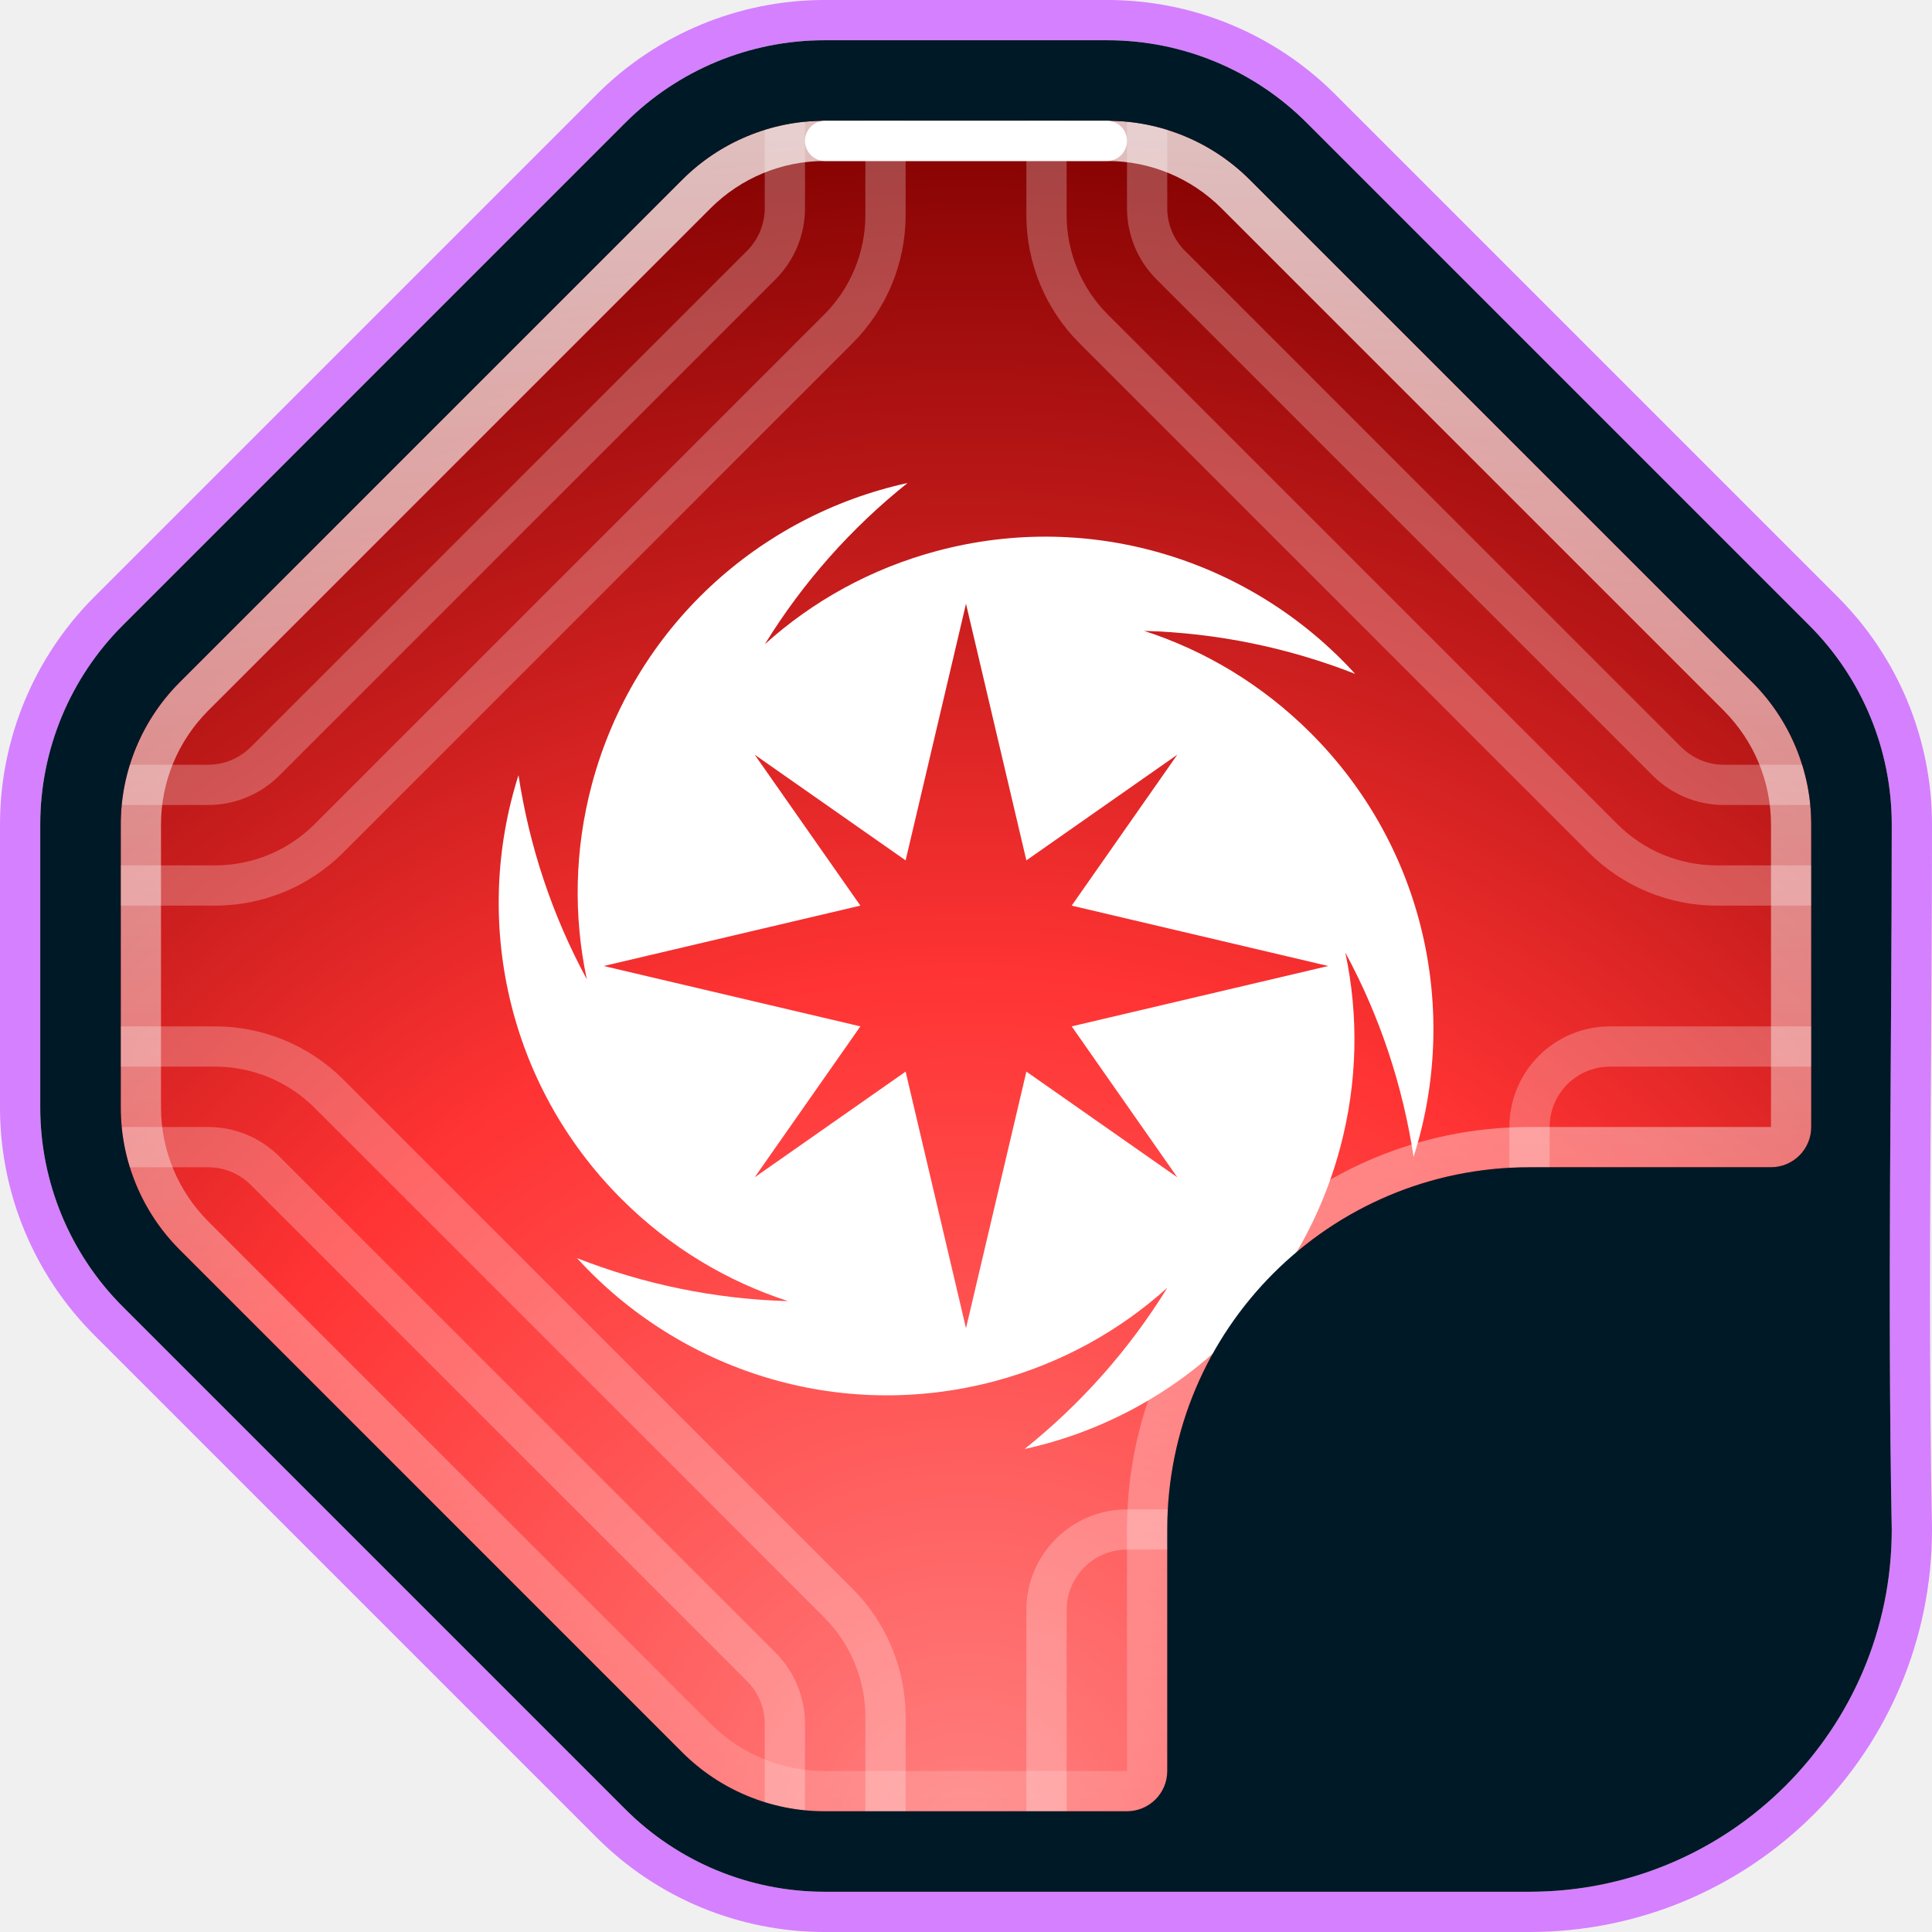
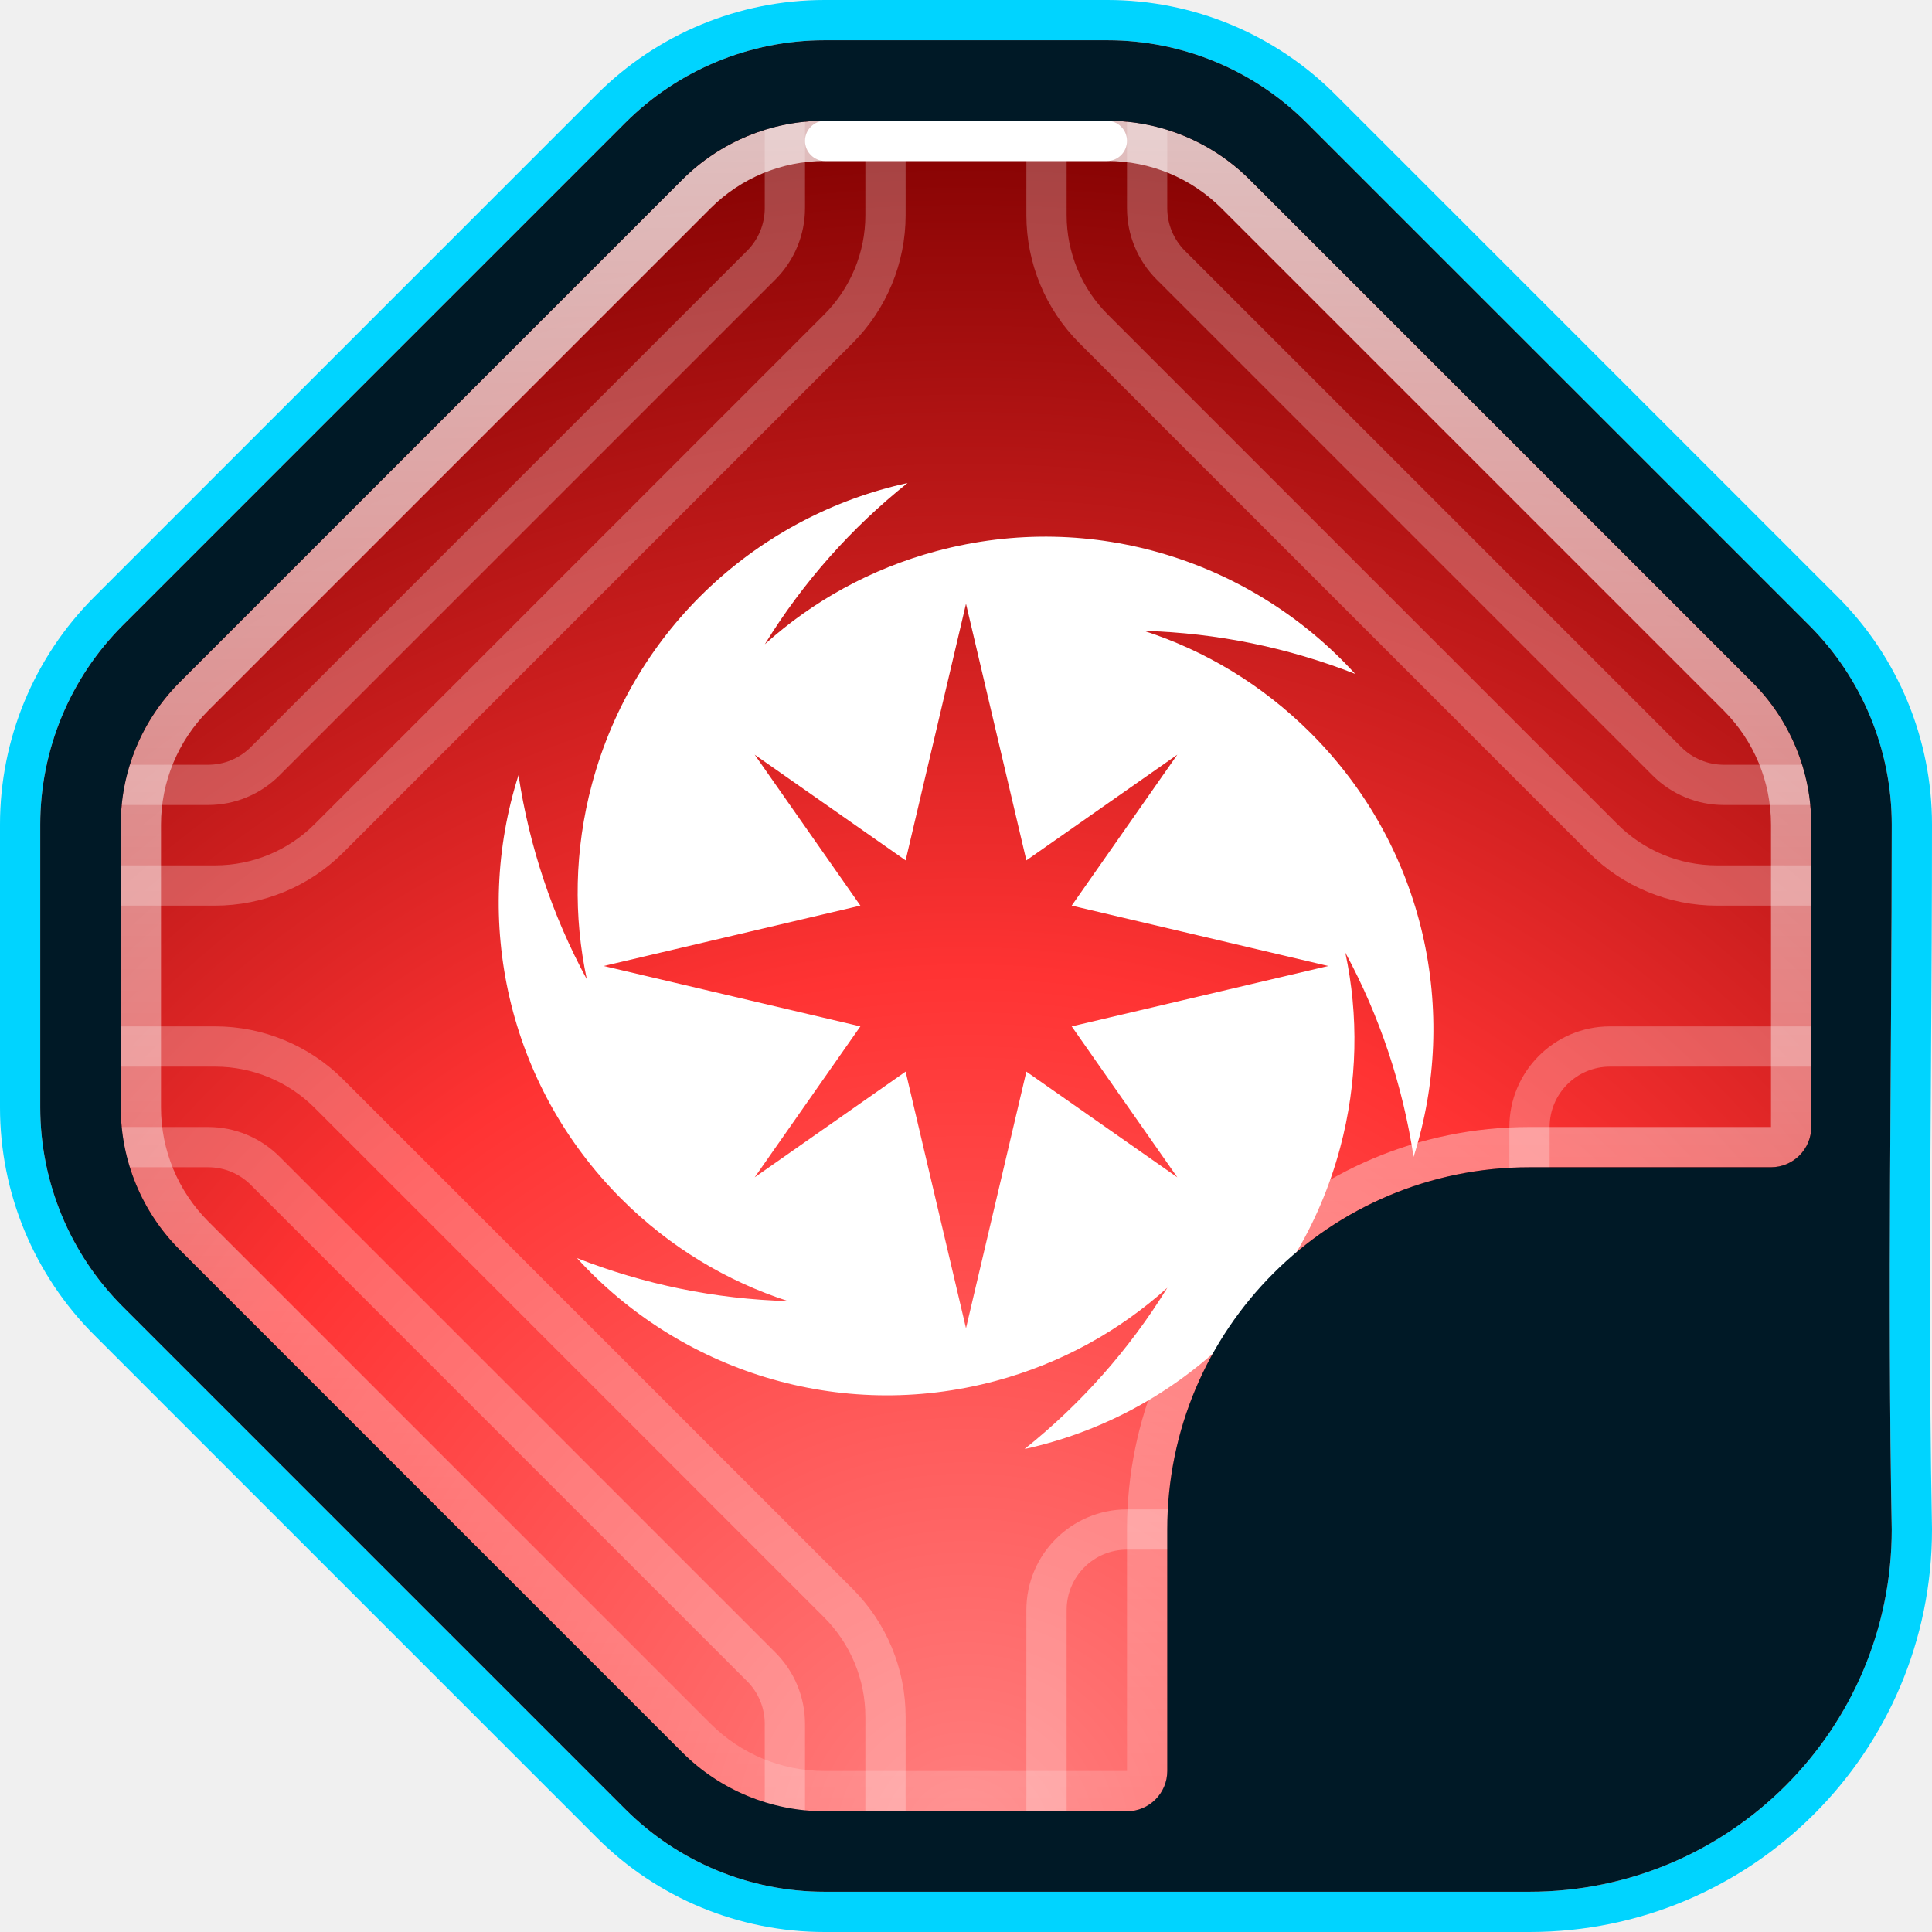
<svg xmlns="http://www.w3.org/2000/svg" width="24" height="24" viewBox="0 0 24 24" fill="none">
-   <path fill-rule="evenodd" clip-rule="evenodd" d="M24 19C24 21.761 21.761 24 19 24H10.243C9.182 24 8.164 23.579 7.414 22.828L1.172 16.586C0.421 15.836 0 14.818 0 13.757V10.243C0 9.182 0.421 8.164 1.172 7.414L7.414 1.172C8.164 0.421 9.182 0 10.243 0H13.757C14.818 0 15.836 0.421 16.586 1.172L22.828 7.414C23.579 8.164 24 9.182 24 10.243C24 11.222 23.994 12.198 23.988 13.173C23.975 15.116 23.963 17.052 24 18.991L24 19ZM23.5 19C23.463 17.055 23.475 15.108 23.488 13.161C23.494 12.188 23.5 11.215 23.5 10.243C23.5 9.314 23.131 8.424 22.475 7.768L16.232 1.525C15.576 0.869 14.686 0.5 13.757 0.5H10.243C9.314 0.5 8.424 0.869 7.768 1.525L1.525 7.768C0.869 8.424 0.5 9.314 0.5 10.243V13.757C0.5 14.686 0.869 15.576 1.525 16.232L7.768 22.475C8.424 23.131 9.314 23.5 10.243 23.5H19C21.485 23.5 23.5 21.485 23.5 19Z" fill="#D580FF" />
+   <path fill-rule="evenodd" clip-rule="evenodd" d="M24 19C24 21.761 21.761 24 19 24H10.243C9.182 24 8.164 23.579 7.414 22.828L1.172 16.586C0.421 15.836 0 14.818 0 13.757V10.243C0 9.182 0.421 8.164 1.172 7.414L7.414 1.172C8.164 0.421 9.182 0 10.243 0H13.757C14.818 0 15.836 0.421 16.586 1.172L22.828 7.414C23.579 8.164 24 9.182 24 10.243C24 11.222 23.994 12.198 23.988 13.173C23.975 15.116 23.963 17.052 24 18.991L24 19ZM23.5 19C23.463 17.055 23.475 15.108 23.488 13.161C23.494 12.188 23.5 11.215 23.5 10.243C23.5 9.314 23.131 8.424 22.475 7.768L16.232 1.525C15.576 0.869 14.686 0.5 13.757 0.5H10.243C9.314 0.5 8.424 0.869 7.768 1.525L1.525 7.768C0.869 8.424 0.5 9.314 0.5 10.243V13.757C0.5 14.686 0.869 15.576 1.525 16.232L7.768 22.475C8.424 23.131 9.314 23.5 10.243 23.5H19C21.485 23.5 23.5 21.485 23.5 19Z" fill="#00D4FF" />
  <path d="M8.121 1.879L1.879 8.121C1.316 8.684 1 9.447 1 10.243V13.757C1 14.553 1.316 15.316 1.879 15.879L8.121 22.121C8.684 22.684 9.447 23 10.243 23H13.757C14.553 23 15.316 22.684 15.879 22.121L22.121 15.879C22.684 15.316 23 14.553 23 13.757V10.243C23 9.447 22.684 8.684 22.121 8.121L15.879 1.879C15.316 1.316 14.553 1 13.757 1H10.243C9.447 1 8.684 1.316 8.121 1.879Z" fill="url(#paint0_radial_5461_32607)" />
  <path fill-rule="evenodd" clip-rule="evenodd" d="M10 1V2.586C10 2.917 9.868 3.235 9.634 3.47L3.47 9.634C3.235 9.868 2.917 10 2.586 10H1V9.5H2.586C2.785 9.5 2.975 9.421 3.116 9.28L9.28 3.116C9.421 2.975 9.5 2.785 9.5 2.586V1H10ZM14 1V2.586C14 2.917 14.132 3.235 14.366 3.47L20.53 9.634C20.765 9.868 21.083 10 21.414 10H23V9.5H21.414C21.215 9.5 21.024 9.421 20.884 9.28L14.72 3.116C14.579 2.975 14.5 2.785 14.5 2.586V1H14ZM10 21.414V23H9.5V21.414C9.5 21.215 9.421 21.024 9.28 20.884L3.116 14.72C2.975 14.579 2.785 14.5 2.586 14.5H1V14H2.586C2.917 14 3.235 14.132 3.47 14.366L9.634 20.53C9.868 20.765 10 21.083 10 21.414ZM11.25 1V2.672C11.25 3.268 11.013 3.841 10.591 4.263L4.263 10.591C3.841 11.013 3.268 11.25 2.672 11.25H1V10.75H2.672C3.136 10.75 3.581 10.566 3.909 10.237L10.237 3.909C10.566 3.581 10.75 3.136 10.75 2.672V1H11.25ZM12.75 2.672V1H13.25V2.672C13.25 3.136 13.434 3.581 13.763 3.909L20.091 10.237C20.419 10.566 20.864 10.75 21.328 10.75H23V11.25H21.328C20.732 11.25 20.159 11.013 19.737 10.591L13.409 4.263C12.987 3.841 12.75 3.268 12.75 2.672ZM11.25 23V21.328C11.25 20.732 11.013 20.159 10.591 19.737L4.263 13.409C3.841 12.987 3.268 12.75 2.672 12.75H1V13.25H2.672C3.136 13.25 3.581 13.434 3.909 13.763L10.237 20.091C10.566 20.419 10.75 20.864 10.75 21.328V23H11.25ZM12.75 20V23H13.25V20C13.25 19.586 13.586 19.25 14 19.25H15V18.75H14C13.31 18.75 12.75 19.31 12.75 20ZM20 12.75C19.31 12.75 18.75 13.31 18.75 14V15H19.25V14C19.25 13.586 19.586 13.25 20 13.25H23V12.75H20Z" fill="white" fill-opacity="0.25" />
  <path fill-rule="evenodd" clip-rule="evenodd" d="M10.243 2C9.712 2 9.204 2.211 8.828 2.586L2.586 8.828C2.211 9.204 2 9.712 2 10.243V13.757C2 14.288 2.211 14.796 2.586 15.172L8.828 21.414C9.204 21.789 9.712 22 10.243 22H14V19C14 16.239 16.239 14 19 14H22V10.243C22 9.712 21.789 9.204 21.414 8.828L15.172 2.586C14.796 2.211 14.288 2 13.757 2H10.243ZM10.243 1.5C9.58 1.5 8.944 1.763 8.475 2.232L2.232 8.475C1.763 8.944 1.5 9.58 1.5 10.243V13.757C1.5 14.42 1.763 15.056 2.232 15.525L8.475 21.768C8.944 22.237 9.58 22.5 10.243 22.5H14C14.276 22.5 14.5 22.276 14.5 22V19C14.5 16.515 16.515 14.5 19 14.5H22C22.276 14.5 22.5 14.276 22.5 14V10.243C22.5 9.58 22.237 8.944 21.768 8.475L15.525 2.232C15.056 1.763 14.42 1.5 13.757 1.5H10.243Z" fill="url(#paint1_linear_5461_32607)" />
  <path fill-rule="evenodd" clip-rule="evenodd" d="M9.501 8.003C9.978 7.228 10.58 6.554 11.274 6C9.433 6.402 7.876 7.793 7.354 9.738C7.134 10.56 7.124 11.388 7.29 12.166C6.857 11.366 6.574 10.507 6.441 9.629C5.869 11.425 6.295 13.469 7.719 14.893C8.321 15.495 9.032 15.918 9.79 16.163C8.88 16.138 7.995 15.953 7.168 15.629C8.437 17.023 10.42 17.676 12.366 17.155C13.187 16.935 13.909 16.53 14.501 15.997C14.024 16.771 13.421 17.446 12.728 18C14.568 17.598 16.126 16.207 16.647 14.261C16.867 13.44 16.878 12.612 16.712 11.833C17.145 12.633 17.427 13.493 17.56 14.371C18.133 12.575 17.707 10.531 16.283 9.107C15.681 8.506 14.97 8.082 14.213 7.837C15.121 7.862 16.007 8.047 16.834 8.371C15.565 6.977 13.582 6.324 11.636 6.845C10.815 7.065 10.092 7.47 9.501 8.003ZM12 7.5L11.25 10.688L9.375 9.375L10.688 11.25L7.5 12L10.688 12.75L9.375 14.625L11.25 13.312L12 16.5L12.75 13.312L14.625 14.625L13.313 12.75L16.5 12L13.313 11.25L14.625 9.375L12.75 10.688L12 7.5Z" fill="white" />
  <path fill-rule="evenodd" clip-rule="evenodd" d="M10.243 23.5C9.314 23.5 8.424 23.131 7.768 22.475L1.525 16.232C0.869 15.576 0.5 14.686 0.5 13.757V10.243C0.5 9.314 0.869 8.424 1.525 7.768L7.768 1.525C8.424 0.869 9.314 0.5 10.243 0.5H13.757C14.686 0.5 15.576 0.869 16.232 1.525L22.475 7.768C23.131 8.424 23.5 9.314 23.5 10.243C23.5 13.161 23.445 16.083 23.5 19C23.5 21.485 21.485 23.5 19 23.5C15.979 23.5 13.28 23.5 10.243 23.5ZM8.475 2.232C8.944 1.763 9.58 1.5 10.243 1.5H13.757C14.42 1.5 15.056 1.763 15.525 2.232L21.768 8.475C22.237 8.944 22.5 9.58 22.5 10.243V14C22.5 14.276 22.276 14.5 22 14.5H19C16.515 14.5 14.5 16.515 14.5 19V22C14.5 22.276 14.276 22.5 14 22.5H10.243C9.58 22.5 8.944 22.237 8.475 21.768L2.232 15.525C1.763 15.056 1.5 14.42 1.5 13.757V10.243C1.5 9.58 1.763 8.944 2.232 8.475L8.475 2.232Z" fill="#001926" />
  <rect x="10" y="1.5" width="4" height="0.5" rx="0.25" fill="white" />
  <defs>
    <radialGradient id="paint0_radial_5461_32607" cx="0" cy="0" r="1" gradientUnits="userSpaceOnUse" gradientTransform="translate(12 23) rotate(-90) scale(22)">
      <stop stop-color="#FF8080" />
      <stop offset="0.496" stop-color="#FF3333" />
      <stop offset="1" stop-color="#800000" />
    </radialGradient>
    <linearGradient id="paint1_linear_5461_32607" x1="12" y1="1.5" x2="12" y2="22.5" gradientUnits="userSpaceOnUse">
      <stop stop-color="white" stop-opacity="0.75" />
      <stop offset="1" stop-color="white" stop-opacity="0.15" />
    </linearGradient>
  </defs>
</svg>
